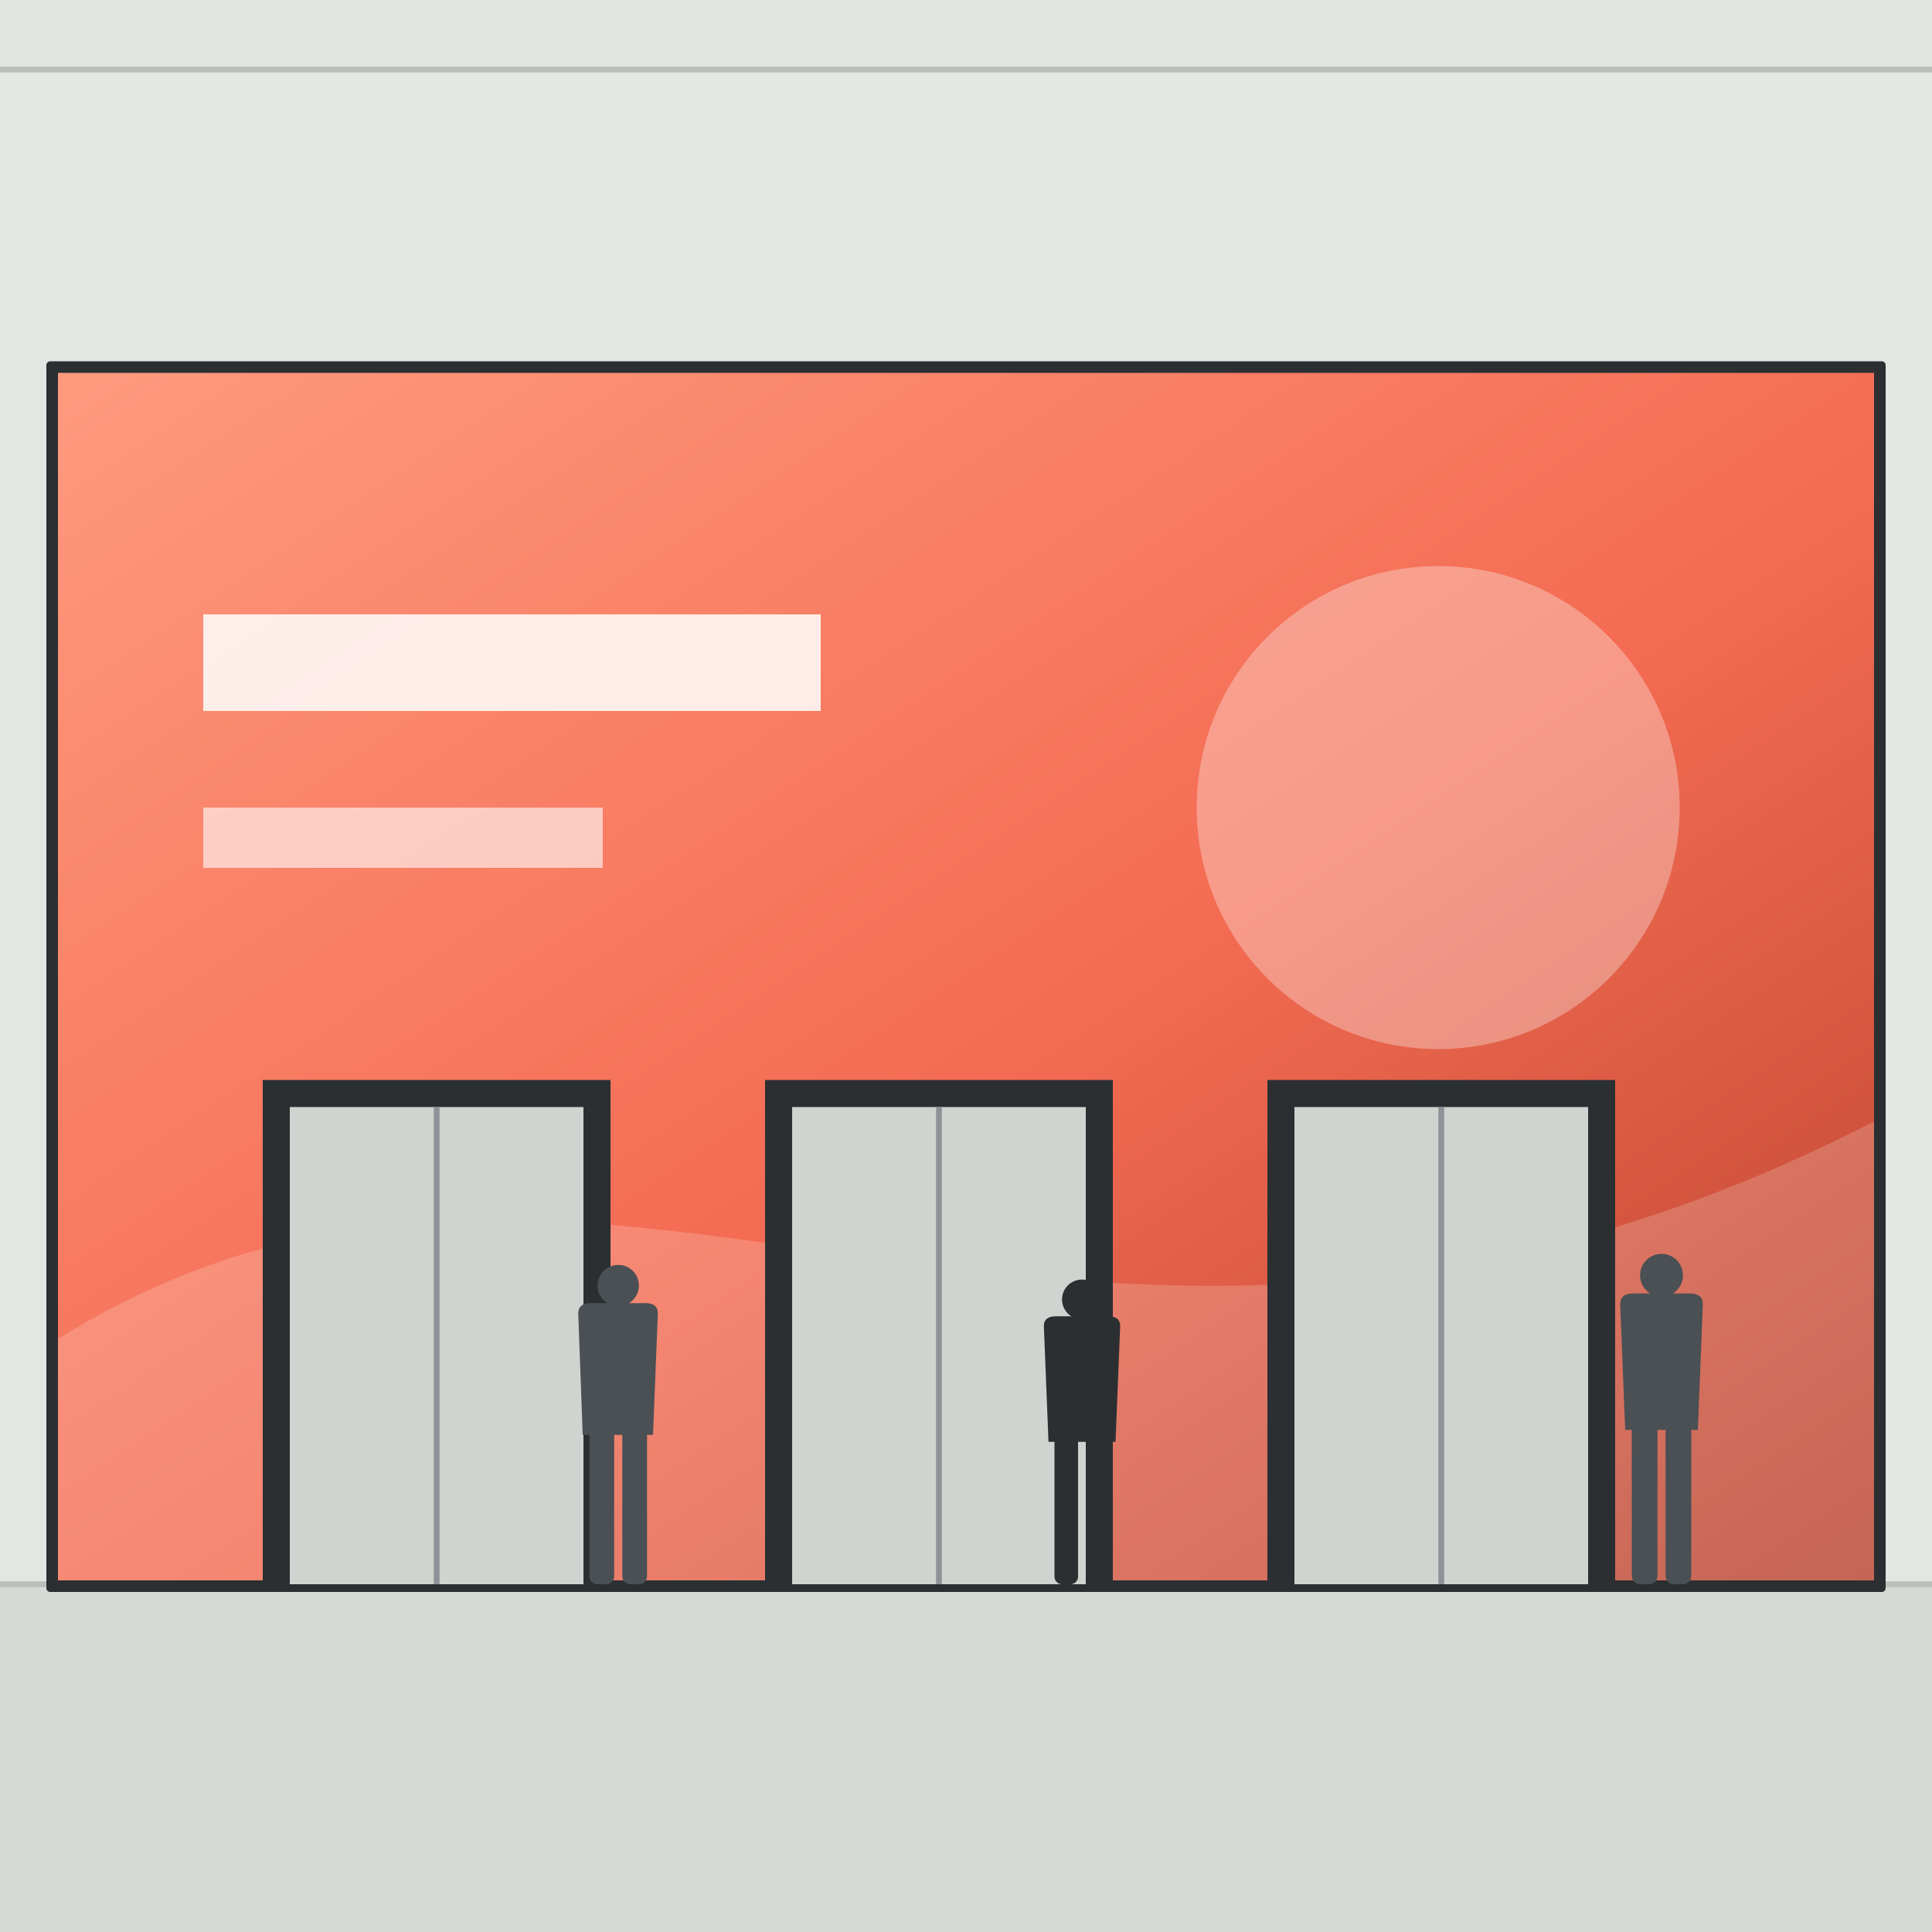
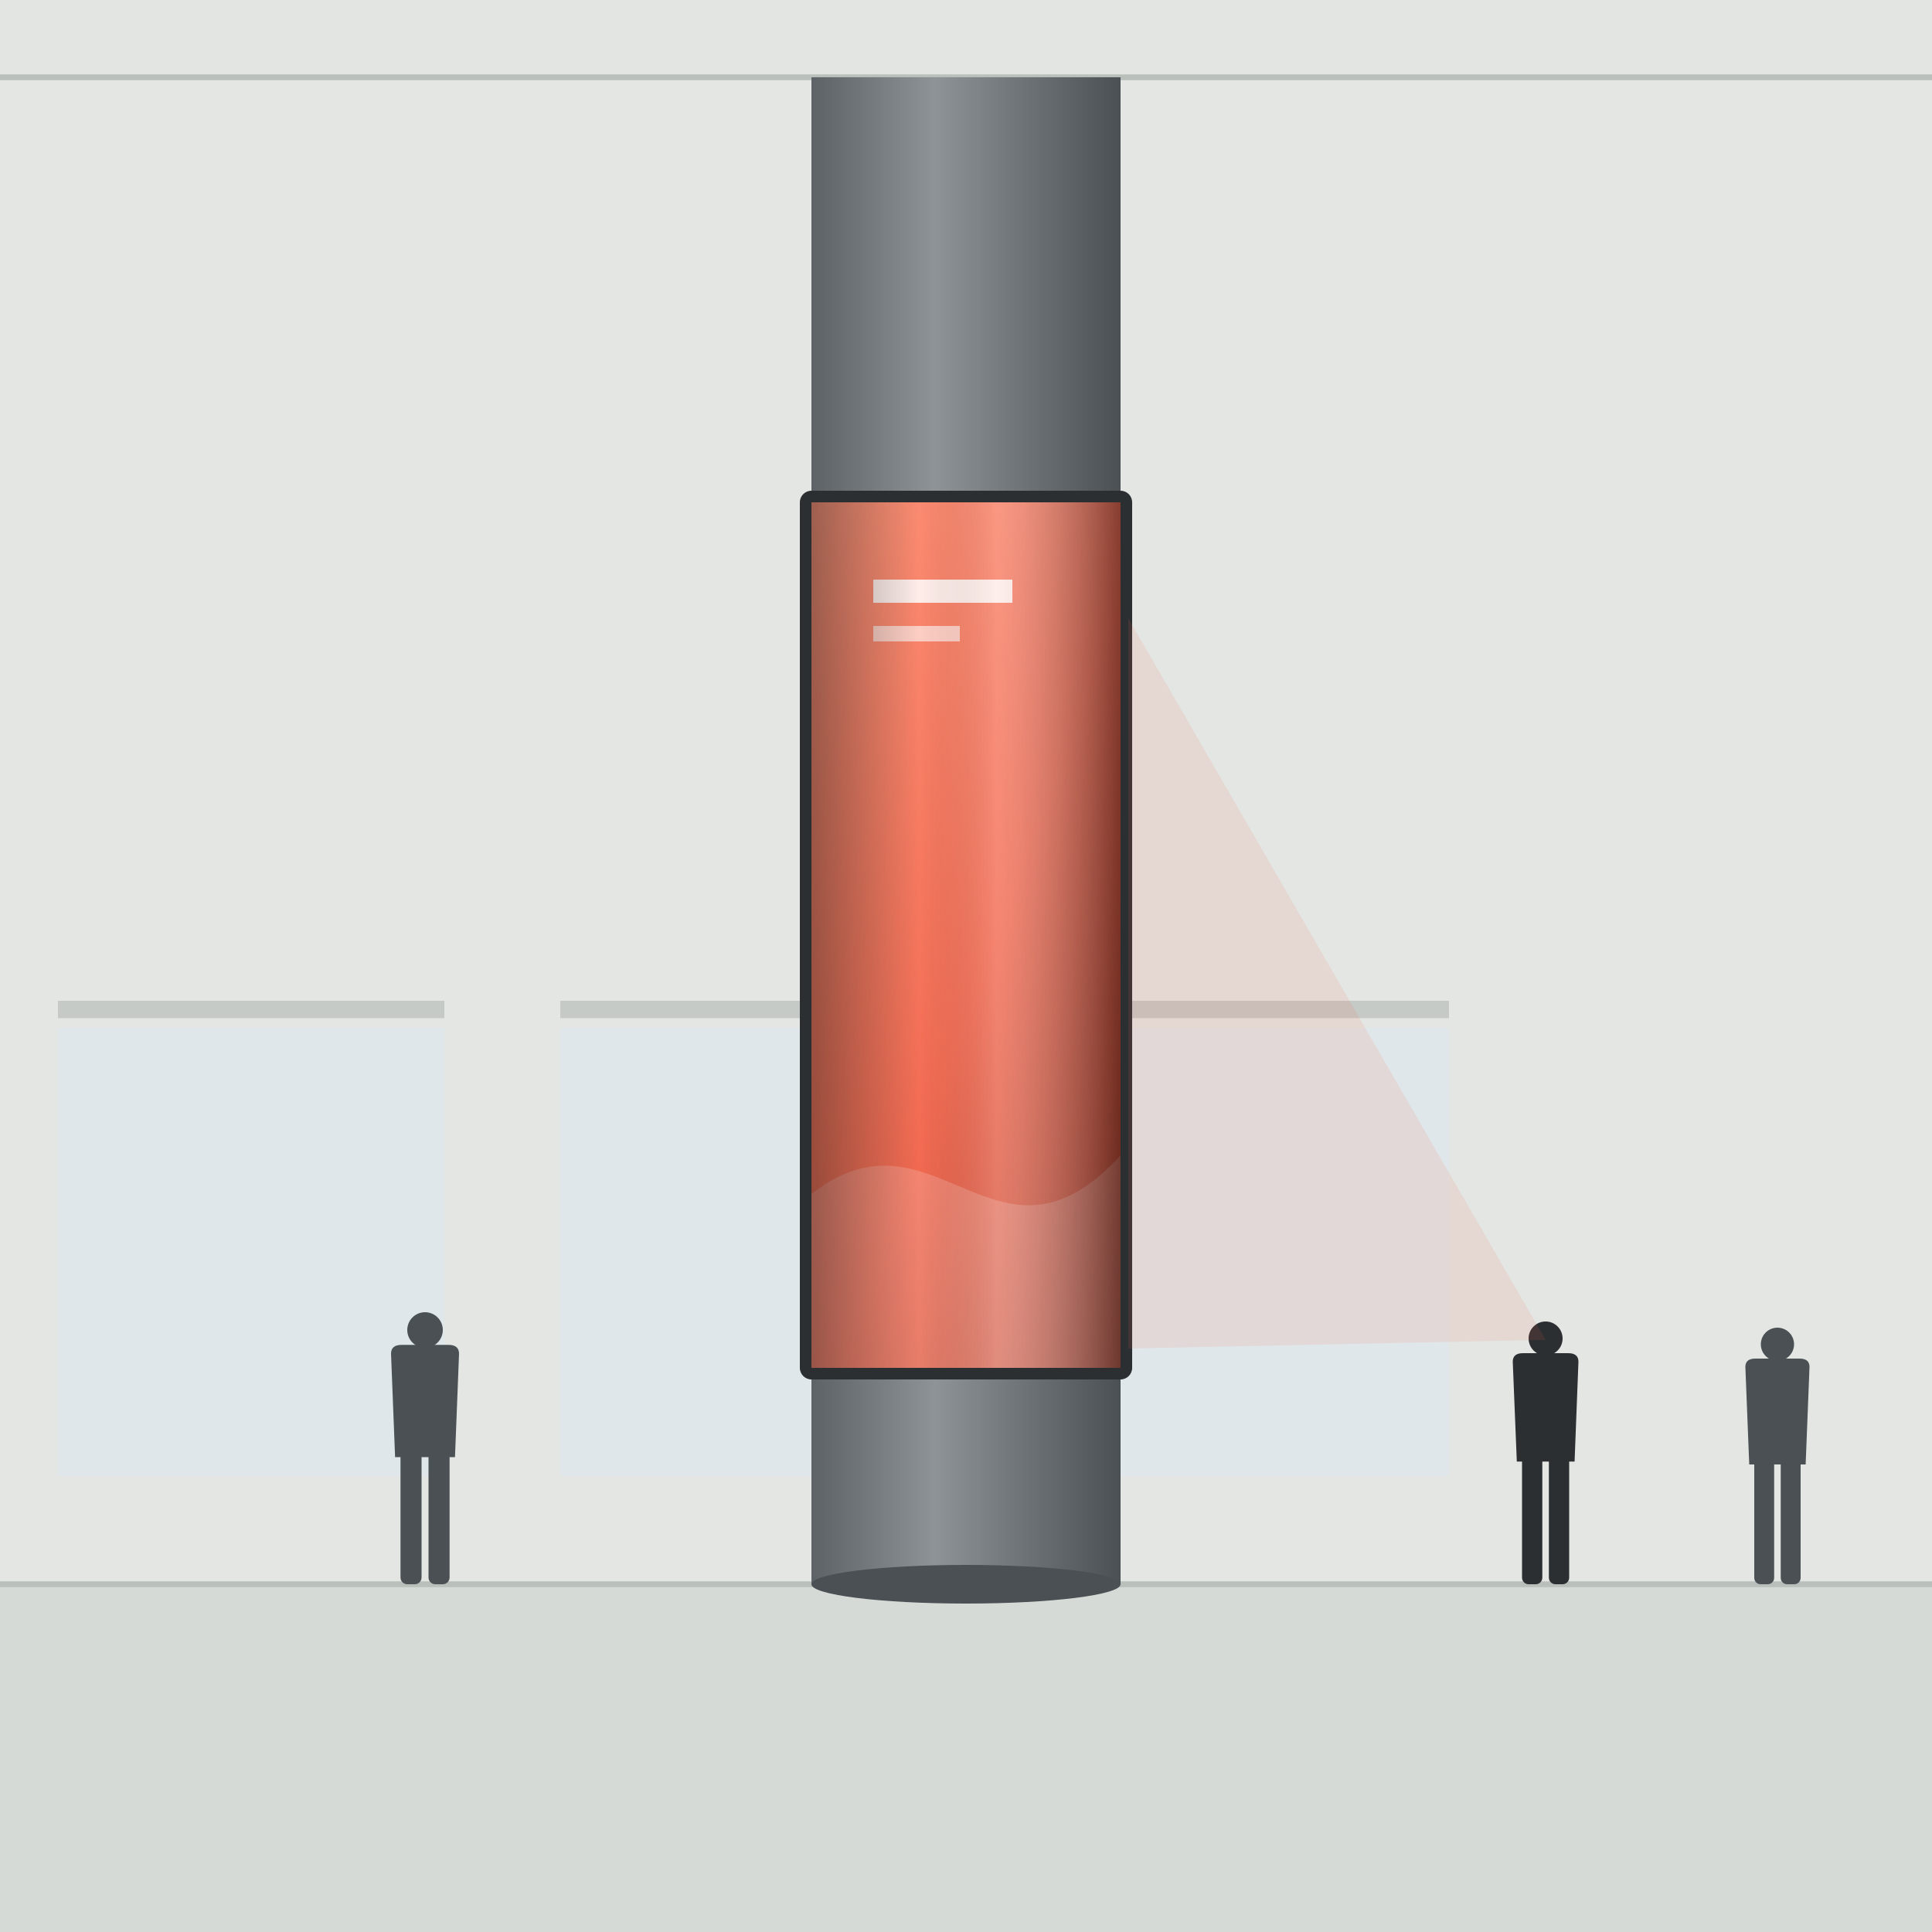
<svg xmlns="http://www.w3.org/2000/svg" viewBox="0 0 1000 1000" width="1000" height="1000">
  <defs>
    <linearGradient id="scr" x1="0" y1="0" x2="1" y2="1">
      <stop offset="0" stop-color="#ff9a7f" />
      <stop offset=".55" stop-color="#f36b52" />
      <stop offset="1" stop-color="#b8432f" />
    </linearGradient>
  </defs>
  <rect width="1000" height="1000" fill="#e3e6e3" />
  <rect y="820" width="1000" height="180" fill="#d6dad6" />
  <line x1="0" y1="820" x2="1000" y2="820" stroke="#b9bfba" stroke-width="3" />
-   <rect x="0" y="0" width="1000" height="36" fill="#e2e5e2" />
-   <line x1="0" y1="36" x2="1000" y2="36" stroke="#b9bfba" stroke-width="3" />
-   <rect x="24.0" y="187.0" width="952.0" height="637.0" rx="2" fill="#2b2f32" />
-   <rect x="30.0" y="193.0" width="940.0" height="625.0" fill="url(#scr)" />
-   <circle cx="744.4" cy="418.0" r="125.0" fill="#fff" fill-opacity=".32" />
-   <path d="M30.0 693.0 C312.0 518.0 556.4 793.0 970.0 580.5 V818.0 H30.0z" fill="#fff" fill-opacity=".18" />
-   <rect x="105.2" y="318.0" width="319.6" height="50.0" fill="#fff" fill-opacity=".85" />
-   <rect x="105.2" y="418.0" width="206.8" height="31.2" fill="#fff" fill-opacity=".6" />
-   <rect x="136" y="559.0" width="180.0" height="261.0" fill="#2b2f32" />
-   <rect x="150" y="573.0" width="152.0" height="247.0" fill="#cfd4d0" />
-   <line x1="226.0" y1="573.0" x2="226.0" y2="820" stroke="#8d9396" stroke-width="3" />
-   <rect x="396" y="559.0" width="180.0" height="261.0" fill="#2b2f32" />
-   <rect x="410" y="573.0" width="152.0" height="247.0" fill="#cfd4d0" />
-   <line x1="486.0" y1="573.0" x2="486.0" y2="820" stroke="#8d9396" stroke-width="3" />
-   <rect x="656" y="559.0" width="180.0" height="261.0" fill="#2b2f32" />
-   <rect x="670" y="573.0" width="152.0" height="247.0" fill="#cfd4d0" />
-   <line x1="746.0" y1="573.0" x2="746.0" y2="820" stroke="#8d9396" stroke-width="3" />
+   <rect x="0" y="0" width="1000" height="40" fill="#e2e5e2" />
+   <line x1="0" y1="40" x2="1000" y2="40" stroke="#b9bfba" stroke-width="3" />
+   <rect x="30.0" y="532.0" width="200" height="232.0" fill="#dfe7ea" />
+   <rect x="30.0" y="518.0" width="200" height="9" fill="#c5cac6" />
+   <rect x="290.0" y="532.0" width="200" height="232.0" fill="#dfe7ea" />
+   <rect x="290.0" y="518.0" width="200" height="9" fill="#c5cac6" />
+   <rect x="550.0" y="532.0" width="200" height="232.0" fill="#dfe7ea" />
+   <rect x="550.0" y="518.0" width="200" height="9" fill="#c5cac6" />
+   <defs>
+     <linearGradient id="colg" x1="0" y1="0" x2="1" y2="0">
+       <stop offset="0" stop-color="#5c6266" />
+       <stop offset=".4" stop-color="#8d9396" />
+       <stop offset="1" stop-color="#4a5054" />
+     </linearGradient>
+     <linearGradient id="cyl" x1="0" y1="0" x2="1" y2="0">
+       <stop offset="0" stop-color="#000" stop-opacity=".38" />
+       <stop offset=".35" stop-color="#000" stop-opacity="0" />
+       <stop offset=".6" stop-color="#fff" stop-opacity=".18" />
+       <stop offset="1" stop-color="#000" stop-opacity=".45" />
+     </linearGradient>
+   </defs>
+   <rect x="420.0" y="40" width="160.0" height="780" fill="url(#colg)" />
+   <ellipse cx="500" cy="820" rx="80.0" ry="10" fill="#4a5054" />
+   <rect x="414.0" y="254.0" width="172.0" height="460.0" rx="6" fill="#2b2f32" />
+   <rect x="420.0" y="260.0" width="160.0" height="448.0" fill="url(#scr)" />
+   <rect x="452.0" y="300.0" width="72.0" height="12" fill="#fff" fill-opacity=".85" />
+   <rect x="452.0" y="324.0" width="44.8" height="8" fill="#fff" fill-opacity=".6" />
+   <path d="M420.0 618.0 C484.0 568.0 516.0 668.0 580.0 598.0 V708.0 H420.0z" fill="#fff" fill-opacity=".18" />
+   <rect x="420.0" y="260.0" width="160.0" height="448.0" fill="url(#cyl)" />
  <g fill="#4a5054">
-     <circle cx="320.0" cy="665.4" r="10.7" />
-     <path d="M299.3 679.9 q0 -5.4 6.4 -5.4 h28.4 q6.4 0 6.4 5.4 l-2.5 62.8 h-36.4z" />
-     <rect x="305.1" y="737.8" width="12.8" height="82.2" rx="4.1" />
-     <rect x="322.1" y="737.8" width="12.8" height="82.2" rx="4.1" />
+     <circle cx="220.0" cy="688.4" r="9.2" />
+     <path d="M202.4 700.7 q0 -4.6 5.5 -4.6 h24.2 q5.5 0 5.5 4.6 l-2.1 53.5 h-31.0z" />
+     <rect x="207.3" y="750.0" width="10.9" height="70.0" rx="3.5" />
+     <rect x="221.8" y="750.0" width="10.9" height="70.0" rx="3.5" />
  </g>
  <g fill="#2b2f32">
-     <circle cx="560.0" cy="672.6" r="10.3" />
-     <path d="M540.3 686.4 q0 -5.1 6.2 -5.1 h27.1 q6.2 0 6.2 5.1 l-2.4 59.9 h-34.7z" />
-     <rect x="545.8" y="741.6" width="12.2" height="78.4" rx="3.9" />
-     <rect x="562.0" y="741.6" width="12.2" height="78.4" rx="3.9" />
+     <circle cx="800.0" cy="692.8" r="8.8" />
+     <path d="M783.0 704.8 q0 -4.4 5.3 -4.4 h23.4 q5.3 0 5.3 4.4 l-2.0 51.7 h-29.9z" />
+     <rect x="787.8" y="752.4" width="10.5" height="67.6" rx="3.4" />
+     <rect x="801.7" y="752.4" width="10.5" height="67.6" rx="3.4" />
  </g>
  <g fill="#4a5054">
-     <circle cx="860.0" cy="660.1" r="11.1" />
-     <path d="M838.6 675.1 q0 -5.6 6.7 -5.6 h29.4 q6.7 0 6.7 5.6 l-2.6 65.0 h-37.6z" />
-     <rect x="844.6" y="735.0" width="13.3" height="85.0" rx="4.3" />
-     <rect x="862.1" y="735.0" width="13.3" height="85.0" rx="4.3" />
+     <circle cx="920.0" cy="695.8" r="8.6" />
+     <path d="M903.4 707.5 q0 -4.3 5.2 -4.3 h22.8 q5.2 0 5.2 4.3 l-2.0 50.5 h-29.2z" />
+     <rect x="908.0" y="754.0" width="10.3" height="66.0" rx="3.3" />
+     <rect x="921.7" y="754.0" width="10.3" height="66.0" rx="3.3" />
  </g>
+   <path d="M800.0 693.5 L584.0 698.0 L584.0 320.0z" fill="#f36b52" fill-opacity="0.12" />
</svg>
